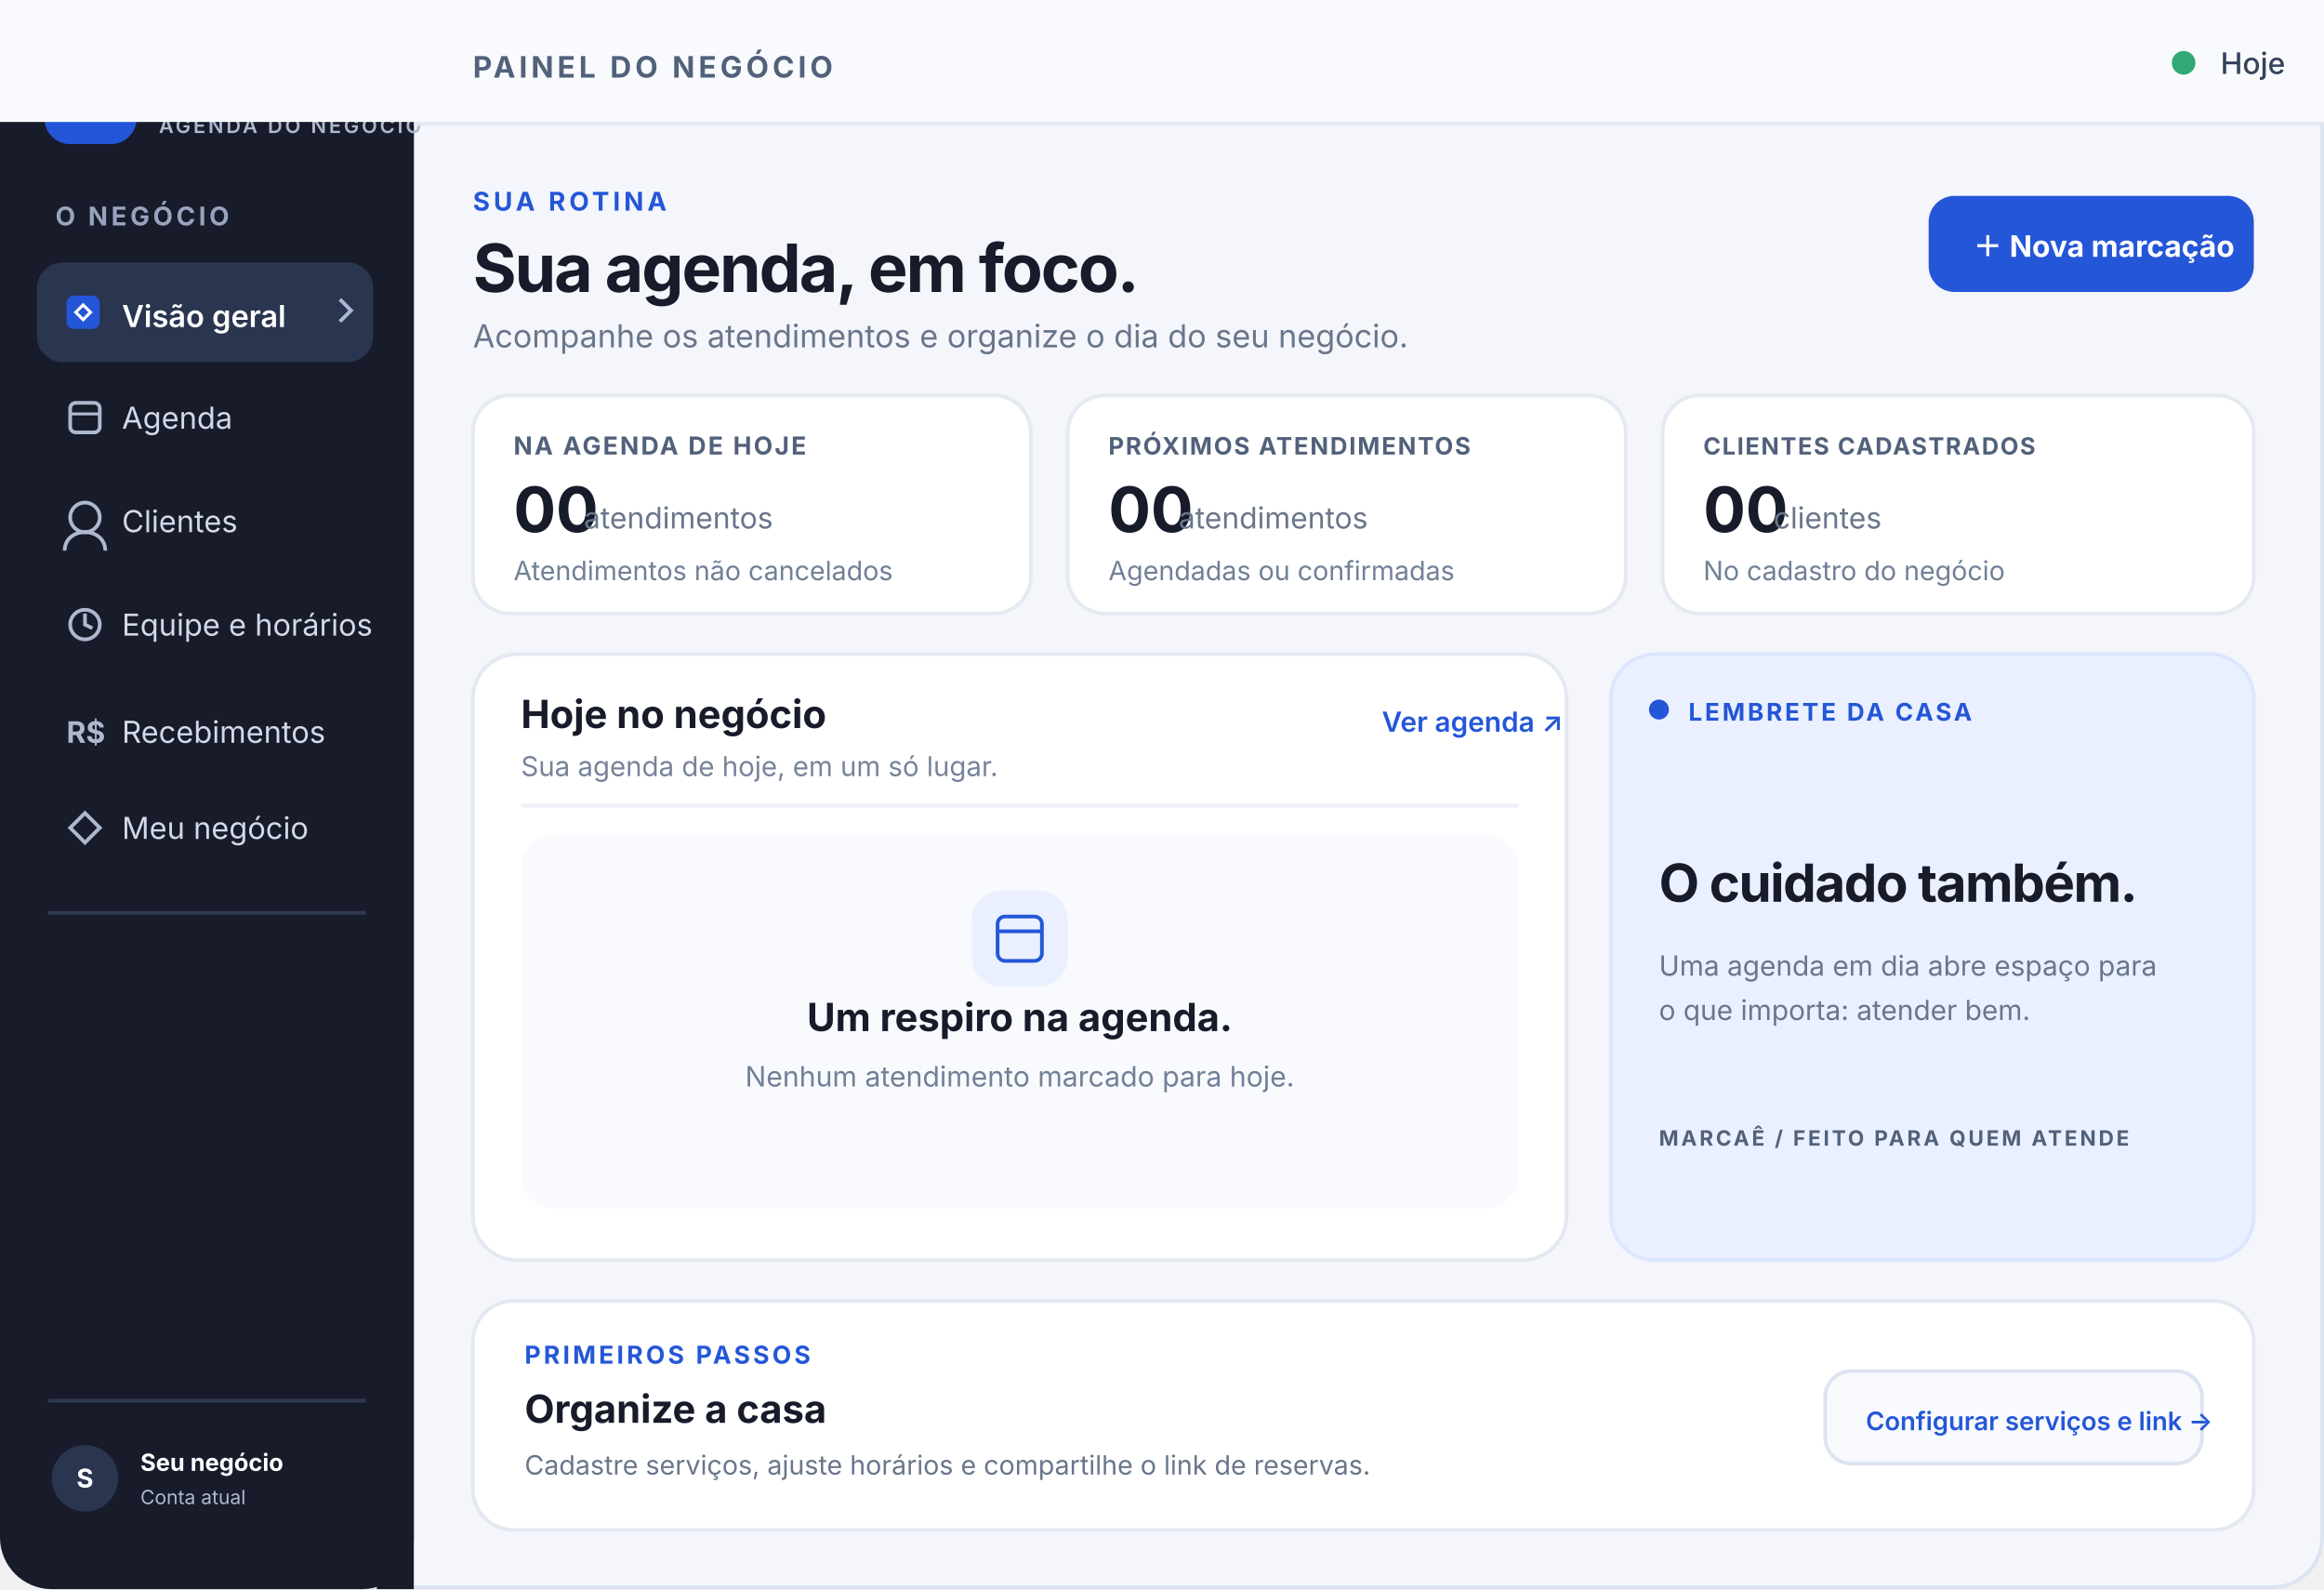
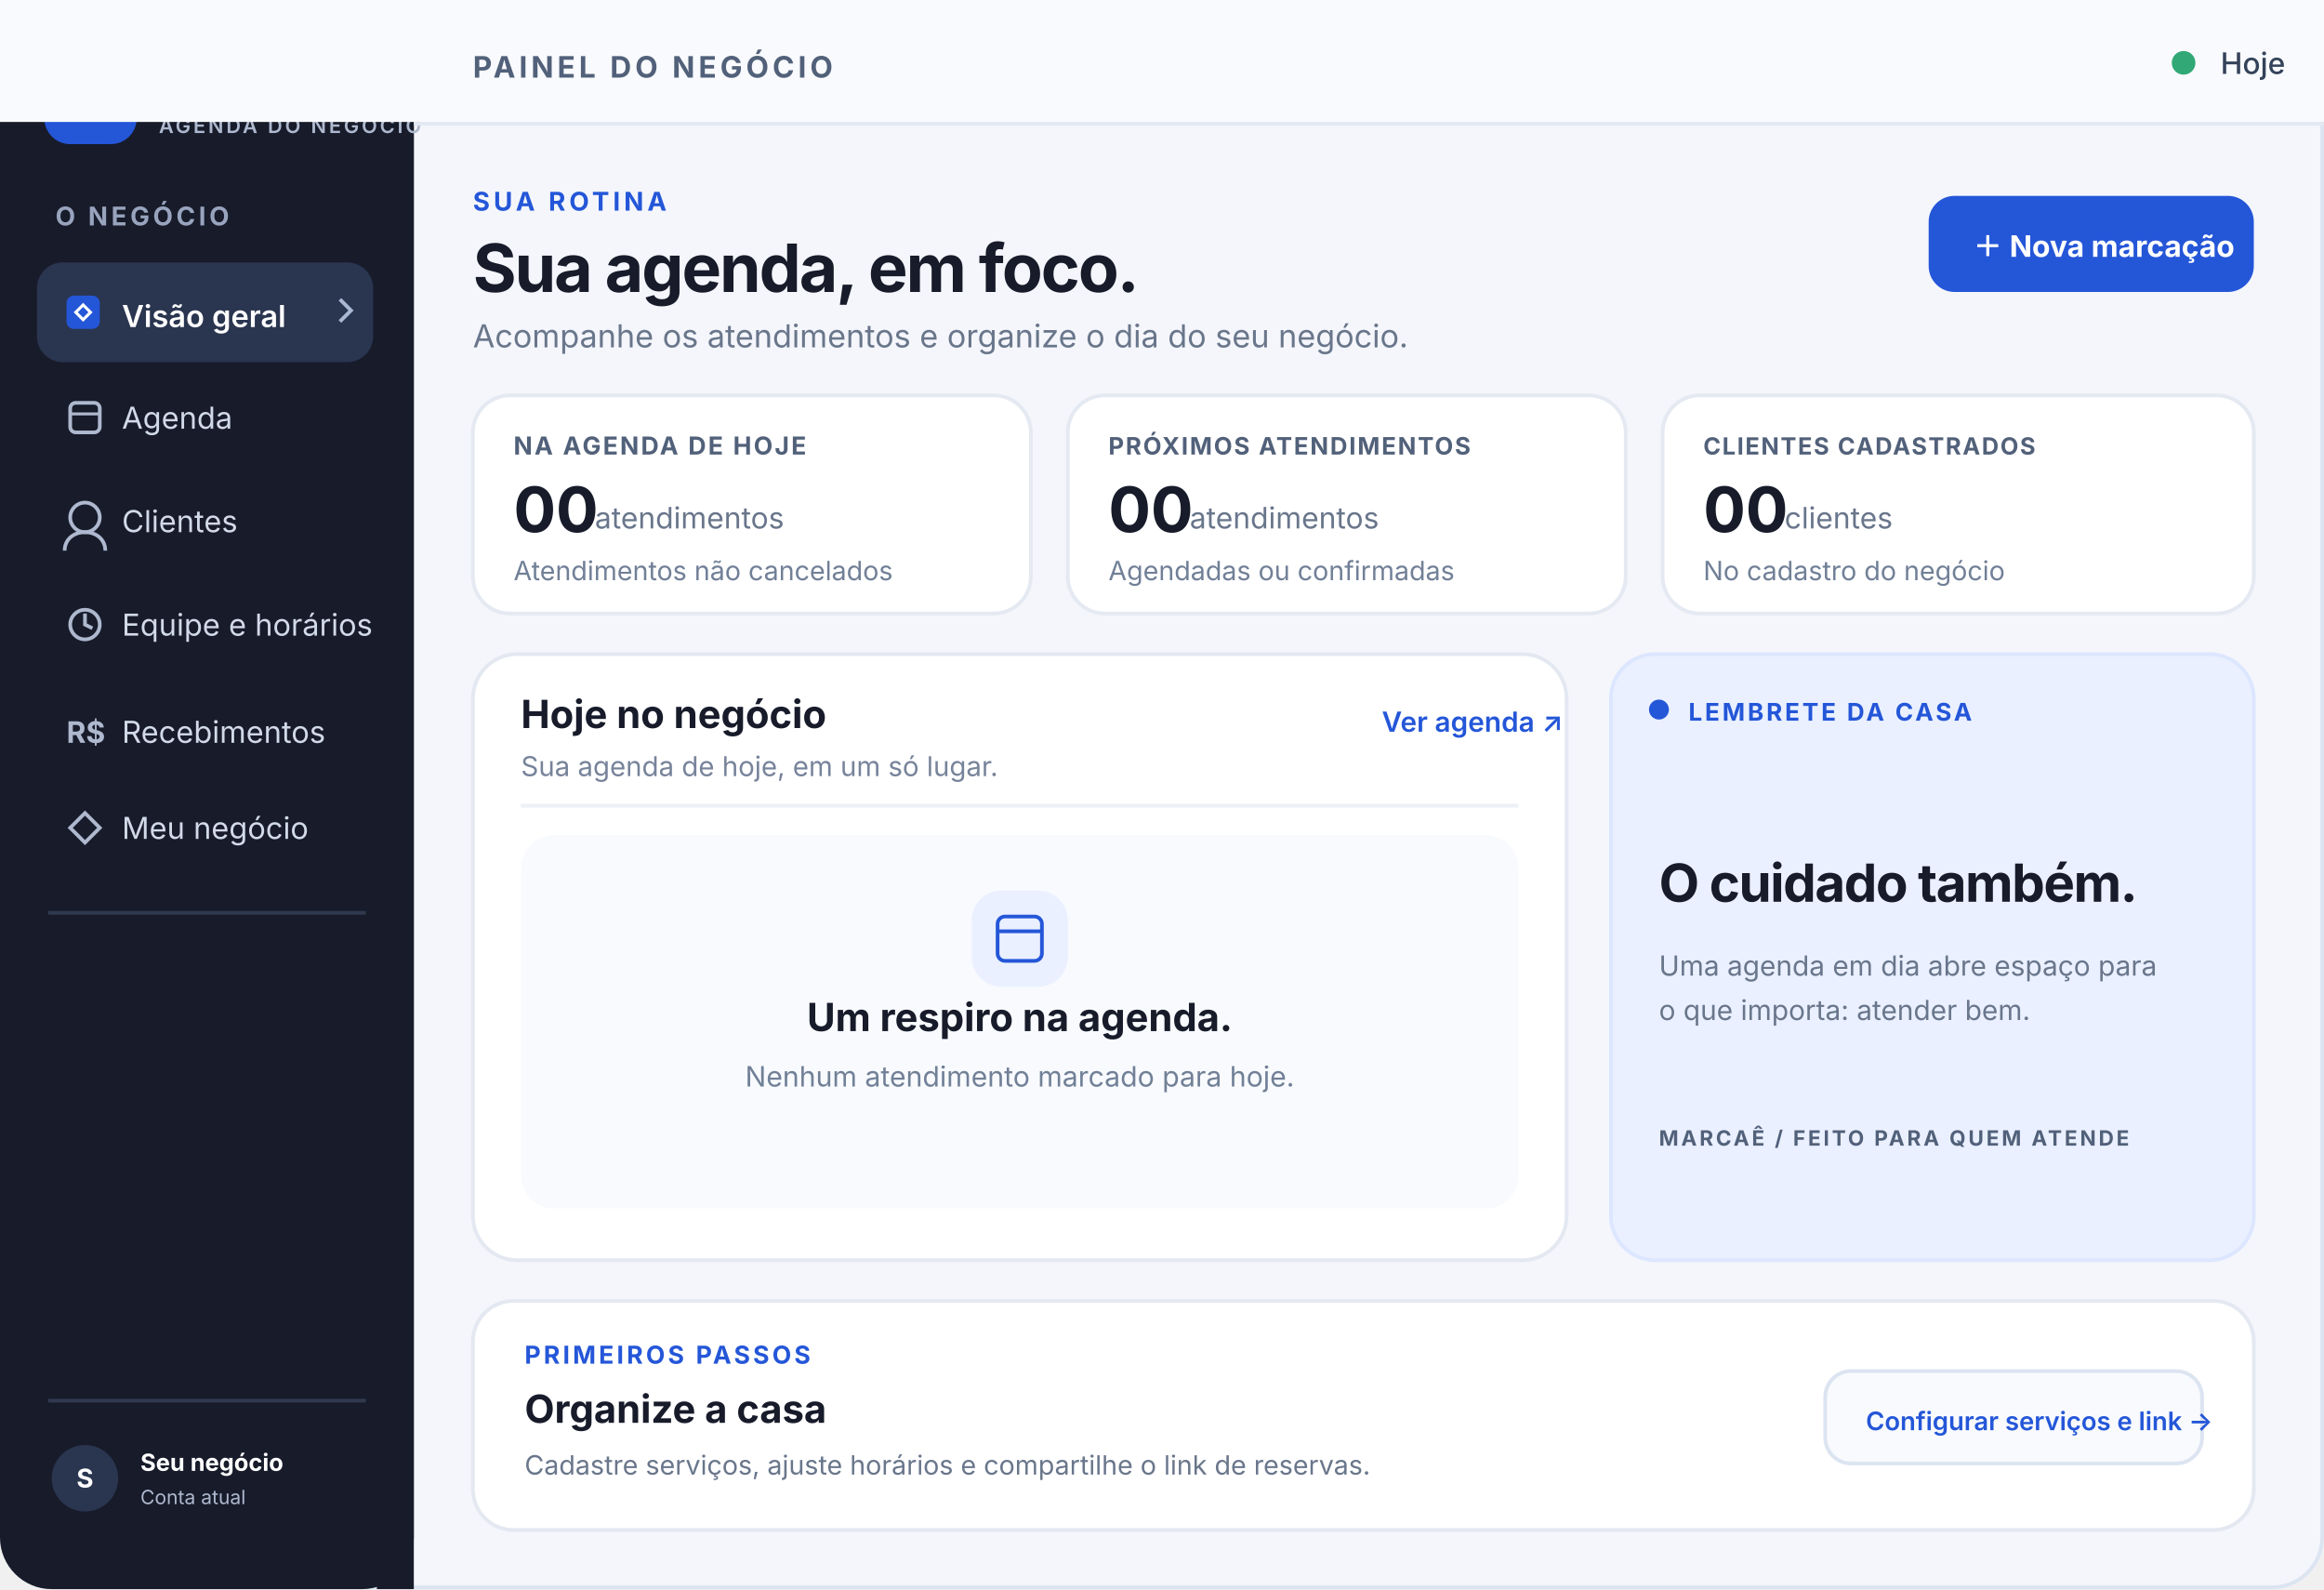
<svg xmlns="http://www.w3.org/2000/svg" width="629" height="430" viewBox="0 0 629 430" style="width: 100%; height: 430px; flex-shrink: 0">
  <rect width="629" height="430" rx="14" fill="#F4F6FB" />
  <rect x="0.5" y="0.5" width="628" height="429" rx="13.5" fill="none" stroke="#DCE4F1" />
  <rect x="0" y="0" width="112" height="430" rx="14" fill="#171B2A" />
  <rect x="102" y="0" width="10" height="430" fill="#171B2A" />
  <rect x="12" y="14" width="25" height="25" rx="7" fill="#2456D8" />
  <rect x="18" y="20" width="13" height="12" rx="2.2" fill="none" stroke="#FFFFFF" stroke-width="1.2" />
  <line x1="18" y1="23.5" x2="31" y2="23.5" stroke="#FFFFFF" />
  <line x1="21" y1="18.5" x2="21" y2="22" stroke="#FFFFFF" stroke-width="1.2" stroke-linecap="round" />
  <line x1="28" y1="18.5" x2="28" y2="22" stroke="#FFFFFF" stroke-width="1.2" stroke-linecap="round" />
  <text x="43" y="27" font-family="Inter,system-ui,sans-serif" font-size="12" font-weight="700" fill="#FFFFFF">
    Marcaê
  </text>
  <text x="43" y="36" font-family="Inter,system-ui,sans-serif" font-size="5.5" font-weight="600" letter-spacing=".7" fill="#AEB8CE">
    AGENDA DO NEGÓCIO
  </text>
  <text x="15" y="61" font-family="Inter,system-ui,sans-serif" font-size="7" font-weight="700" letter-spacing=".9" fill="#98A4BD">
    O NEGÓCIO
  </text>
  <rect x="10" y="71" width="91" height="27" rx="7" fill="#2A3550" />
  <rect x="18" y="80" width="9" height="9" rx="2" fill="#2456D8" />
  <path d="M20.5 84.5l2-2 2 2-2 2z" fill="none" stroke="#FFFFFF" stroke-width="0.8" />
  <text x="33" y="88.5" font-family="Inter,system-ui,sans-serif" font-size="8.2" font-weight="600" fill="#FFFFFF">
    Visão geral
  </text>
  <path d="M92 81l3 3-3 3" fill="none" stroke="#AAB8D4" />
  <g font-family="Inter,system-ui,sans-serif" font-size="8.2">
    <rect x="19" y="109" width="8" height="8" rx="1.5" fill="none" stroke="#AEB8CE" />
    <line x1="19" y1="112" x2="27" y2="112" stroke="#AEB8CE" stroke-width="0.8" />
    <text x="33" y="116" fill="#D2D9E8">
      Agenda
    </text>
    <circle cx="23" cy="140" r="4" fill="none" stroke="#AEB8CE" />
    <path d="M17.5 149c0-3 2.4-5 5.5-5s5.5 2 5.5 5" fill="none" stroke="#AEB8CE" />
    <text x="33" y="144" fill="#D2D9E8">
      Clientes
    </text>
    <circle cx="23" cy="169" r="4" fill="none" stroke="#AEB8CE" />
    <path d="M23 166v3l2 1" fill="none" stroke="#AEB8CE" />
    <text x="33" y="172" fill="#D2D9E8">
      Equipe e horários
    </text>
    <text x="18" y="201" font-size="8" font-weight="700" fill="#AEB8CE">
      R$
    </text>
    <text x="33" y="201" fill="#D2D9E8">
      Recebimentos
    </text>
    <path d="M23 220l4 4-4 4-4-4z" fill="none" stroke="#AEB8CE" />
    <text x="33" y="227" fill="#D2D9E8">
      Meu negócio
    </text>
  </g>
  <line x1="13" y1="247" x2="99" y2="247" stroke="#30394E" />
  <line x1="13" y1="379" x2="99" y2="379" stroke="#30394E" />
  <circle cx="23" cy="400" r="9" fill="#2A3550" />
  <text x="23" y="402.5" text-anchor="middle" font-family="Inter,system-ui,sans-serif" font-size="7" font-weight="700" fill="#FFFFFF">S</text>
  <text x="38" y="398" font-family="Inter,system-ui,sans-serif" font-size="6.4" font-weight="700" fill="#FFFFFF">Seu negócio</text>
  <text x="38" y="407" font-family="Inter,system-ui,sans-serif" font-size="5.3" fill="#AEB8CE">Conta atual</text>
  <rect x="0" y="0" width="629" height="33" fill="#F8FAFD" style="translate: 112px 0px" />
  <line x1="112" y1="33.5" x2="629" y2="33.5" stroke="#E3E9F2" />
  <text x="128" y="21" font-family="Inter,system-ui,sans-serif" font-size="8" font-weight="700" letter-spacing="1" fill="#52617A">
    PAINEL DO NEGÓCIO
  </text>
  <circle cx="591" cy="17" r="3.2" fill="#31A875" />
  <text x="601" y="20" font-family="Inter,system-ui,sans-serif" font-size="8" font-weight="500" fill="#34425A">
    Hoje
  </text>
  <text x="128" y="57" font-family="Inter,system-ui,sans-serif" font-size="7" font-weight="700" letter-spacing="1" fill="#2456D8">
    SUA ROTINA
  </text>
  <text x="128" y="79" font-family="Inter,system-ui,sans-serif" font-size="18" font-weight="750" letter-spacing="-.5" fill="#171B2A">
    Sua agenda, em foco.
  </text>
  <text x="128" y="94" font-family="Inter,system-ui,sans-serif" font-size="8.6" fill="#69768B">
    Acompanhe os atendimentos e organize o dia do seu negócio.
  </text>
  <rect x="522" y="53" width="88" height="26" rx="7" fill="#2456D8" />
  <text x="534" y="69.5" font-family="Inter,system-ui,sans-serif" font-size="8" font-weight="650" fill="#FFFFFF">
    ＋ Nova marcação
  </text>
  <g>
    <rect x="128" y="107" width="151" height="59" rx="10" fill="#FFFFFF" stroke="#E4E9F2" />
    <rect x="289" y="107" width="151" height="59" rx="10" fill="#FFFFFF" stroke="#E4E9F2" />
    <rect x="450" y="107" width="160" height="59" rx="10" fill="#FFFFFF" stroke="#E4E9F2" />
    <text x="139" y="123" font-family="Inter,system-ui,sans-serif" font-size="6.7" font-weight="700" letter-spacing=".55" fill="#52617A">
      NA AGENDA DE HOJE
    </text>
    <text x="139" y="144" font-family="Inter,system-ui,sans-serif" font-size="17" font-weight="700" fill="#171B2A">00
    </text>
-     <text x="158" y="143" font-family="Inter,system-ui,sans-serif" font-size="8" fill="#69768B">
+     <text x="161" y="143" font-family="Inter,system-ui,sans-serif" font-size="8" fill="#69768B">
      atendimentos
    </text>
    <text x="139" y="157" font-family="Inter,system-ui,sans-serif" font-size="7.2" fill="#718097">
      Atendimentos não cancelados
    </text>
    <text x="300" y="123" font-family="Inter,system-ui,sans-serif" font-size="6.5" font-weight="700" letter-spacing=".45" fill="#52617A">
      PRÓXIMOS ATENDIMENTOS
    </text>
    <text x="300" y="144" font-family="Inter,system-ui,sans-serif" font-size="17" font-weight="700" fill="#171B2A">00
    </text>
-     <text x="319" y="143" font-family="Inter,system-ui,sans-serif" font-size="8" fill="#69768B">
+     <text x="322" y="143" font-family="Inter,system-ui,sans-serif" font-size="8" fill="#69768B">
      atendimentos
    </text>
    <text x="300" y="157" font-family="Inter,system-ui,sans-serif" font-size="7.2" fill="#718097">
      Agendadas ou confirmadas
    </text>
    <text x="461" y="123" font-family="Inter,system-ui,sans-serif" font-size="6.4" font-weight="700" letter-spacing=".4" fill="#52617A">
      CLIENTES CADASTRADOS
    </text>
    <text x="461" y="144" font-family="Inter,system-ui,sans-serif" font-size="17" font-weight="700" fill="#171B2A">00
    </text>
-     <text x="480" y="143" font-family="Inter,system-ui,sans-serif" font-size="8" fill="#69768B">
+     <text x="483" y="143" font-family="Inter,system-ui,sans-serif" font-size="8" fill="#69768B">
      clientes
    </text>
    <text x="461" y="157" font-family="Inter,system-ui,sans-serif" font-size="7.2" fill="#718097">
      No cadastro do negócio
    </text>
  </g>
  <rect x="128" y="177" width="296" height="164" rx="12" fill="#FFFFFF" stroke="#E3E8F1" />
  <text x="141" y="197" font-family="Inter,system-ui,sans-serif" font-size="10.5" font-weight="700" fill="#171B2A">
    Hoje no negócio
  </text>
  <text x="141" y="210" font-family="Inter,system-ui,sans-serif" font-size="7.4" fill="#77839A">
    Sua agenda de hoje, em um só lugar.
  </text>
  <text x="374" y="198" font-family="Inter,system-ui,sans-serif" font-size="7.5" font-weight="600" fill="#2456D8">
    Ver agenda ↗
  </text>
  <line x1="141" y1="218" x2="411" y2="218" stroke="#EDF0F6" />
  <rect x="141" y="226" width="270" height="101" rx="9" fill="#F8FAFD" />
  <rect x="263" y="241" width="26" height="26" rx="8" fill="#EAF0FF" />
  <rect x="270" y="248" width="12" height="12" rx="2" fill="none" stroke="#2456D8" />
  <line x1="270" y1="252" x2="282" y2="252" stroke="#2456D8" />
  <text x="276" y="279" text-anchor="middle" font-family="Inter,system-ui,sans-serif" font-size="10.5" font-weight="650" fill="#171B2A">
    Um respiro na agenda.
  </text>
  <text x="276" y="294" text-anchor="middle" font-family="Inter,system-ui,sans-serif" font-size="7.6" fill="#718097">
    Nenhum atendimento marcado para hoje.
  </text>
  <rect x="436" y="177" width="174" height="164" rx="12" fill="#EAF0FF" stroke="#DCE6FF" />
  <circle cx="449" cy="192" r="2.7" fill="#2456D8" />
  <text x="457" y="195" font-family="Inter,system-ui,sans-serif" font-size="6.6" font-weight="700" letter-spacing=".7" fill="#2456D8">
    LEMBRETE DA CASA
  </text>
  <text x="449" y="244" font-family="Inter,system-ui,sans-serif" font-size="14.2" font-weight="750" letter-spacing="-.35" fill="#171B2A">
    O cuidado também.
  </text>
  <text x="449" y="264" font-family="Inter,system-ui,sans-serif" font-size="7.5" fill="#69768B">
    Uma agenda em dia abre espaço para
  </text>
  <text x="449" y="276" font-family="Inter,system-ui,sans-serif" font-size="7.5" fill="#69768B">
    o que importa: atender bem.
  </text>
  <text x="449" y="310" font-family="Inter,system-ui,sans-serif" font-size="5.7" font-weight="700" letter-spacing=".7" fill="#52617A">
    MARCAÊ / FEITO PARA QUEM ATENDE
  </text>
  <rect x="128" y="352" width="482" height="62" rx="11" fill="#FFFFFF" stroke="#E3E8F1" />
  <text x="142" y="369" font-family="Inter,system-ui,sans-serif" font-size="6.7" font-weight="700" letter-spacing=".8" fill="#2456D8">
    PRIMEIROS PASSOS
  </text>
  <text x="142" y="385" font-family="Inter,system-ui,sans-serif" font-size="10.5" font-weight="700" fill="#171B2A">
    Organize a casa
  </text>
  <text x="142" y="399" font-family="Inter,system-ui,sans-serif" font-size="7.2" fill="#69768B">
    Cadastre serviços, ajuste horários e compartilhe o link de reservas.
  </text>
  <rect x="494" y="371" width="102" height="25" rx="7" fill="#F8FAFD" stroke="#DCE4F1" />
  <text x="505" y="387" font-family="Inter,system-ui,sans-serif" font-size="6.9" font-weight="600" fill="#2456D8">
    Configurar serviços e link →
  </text>
</svg>
